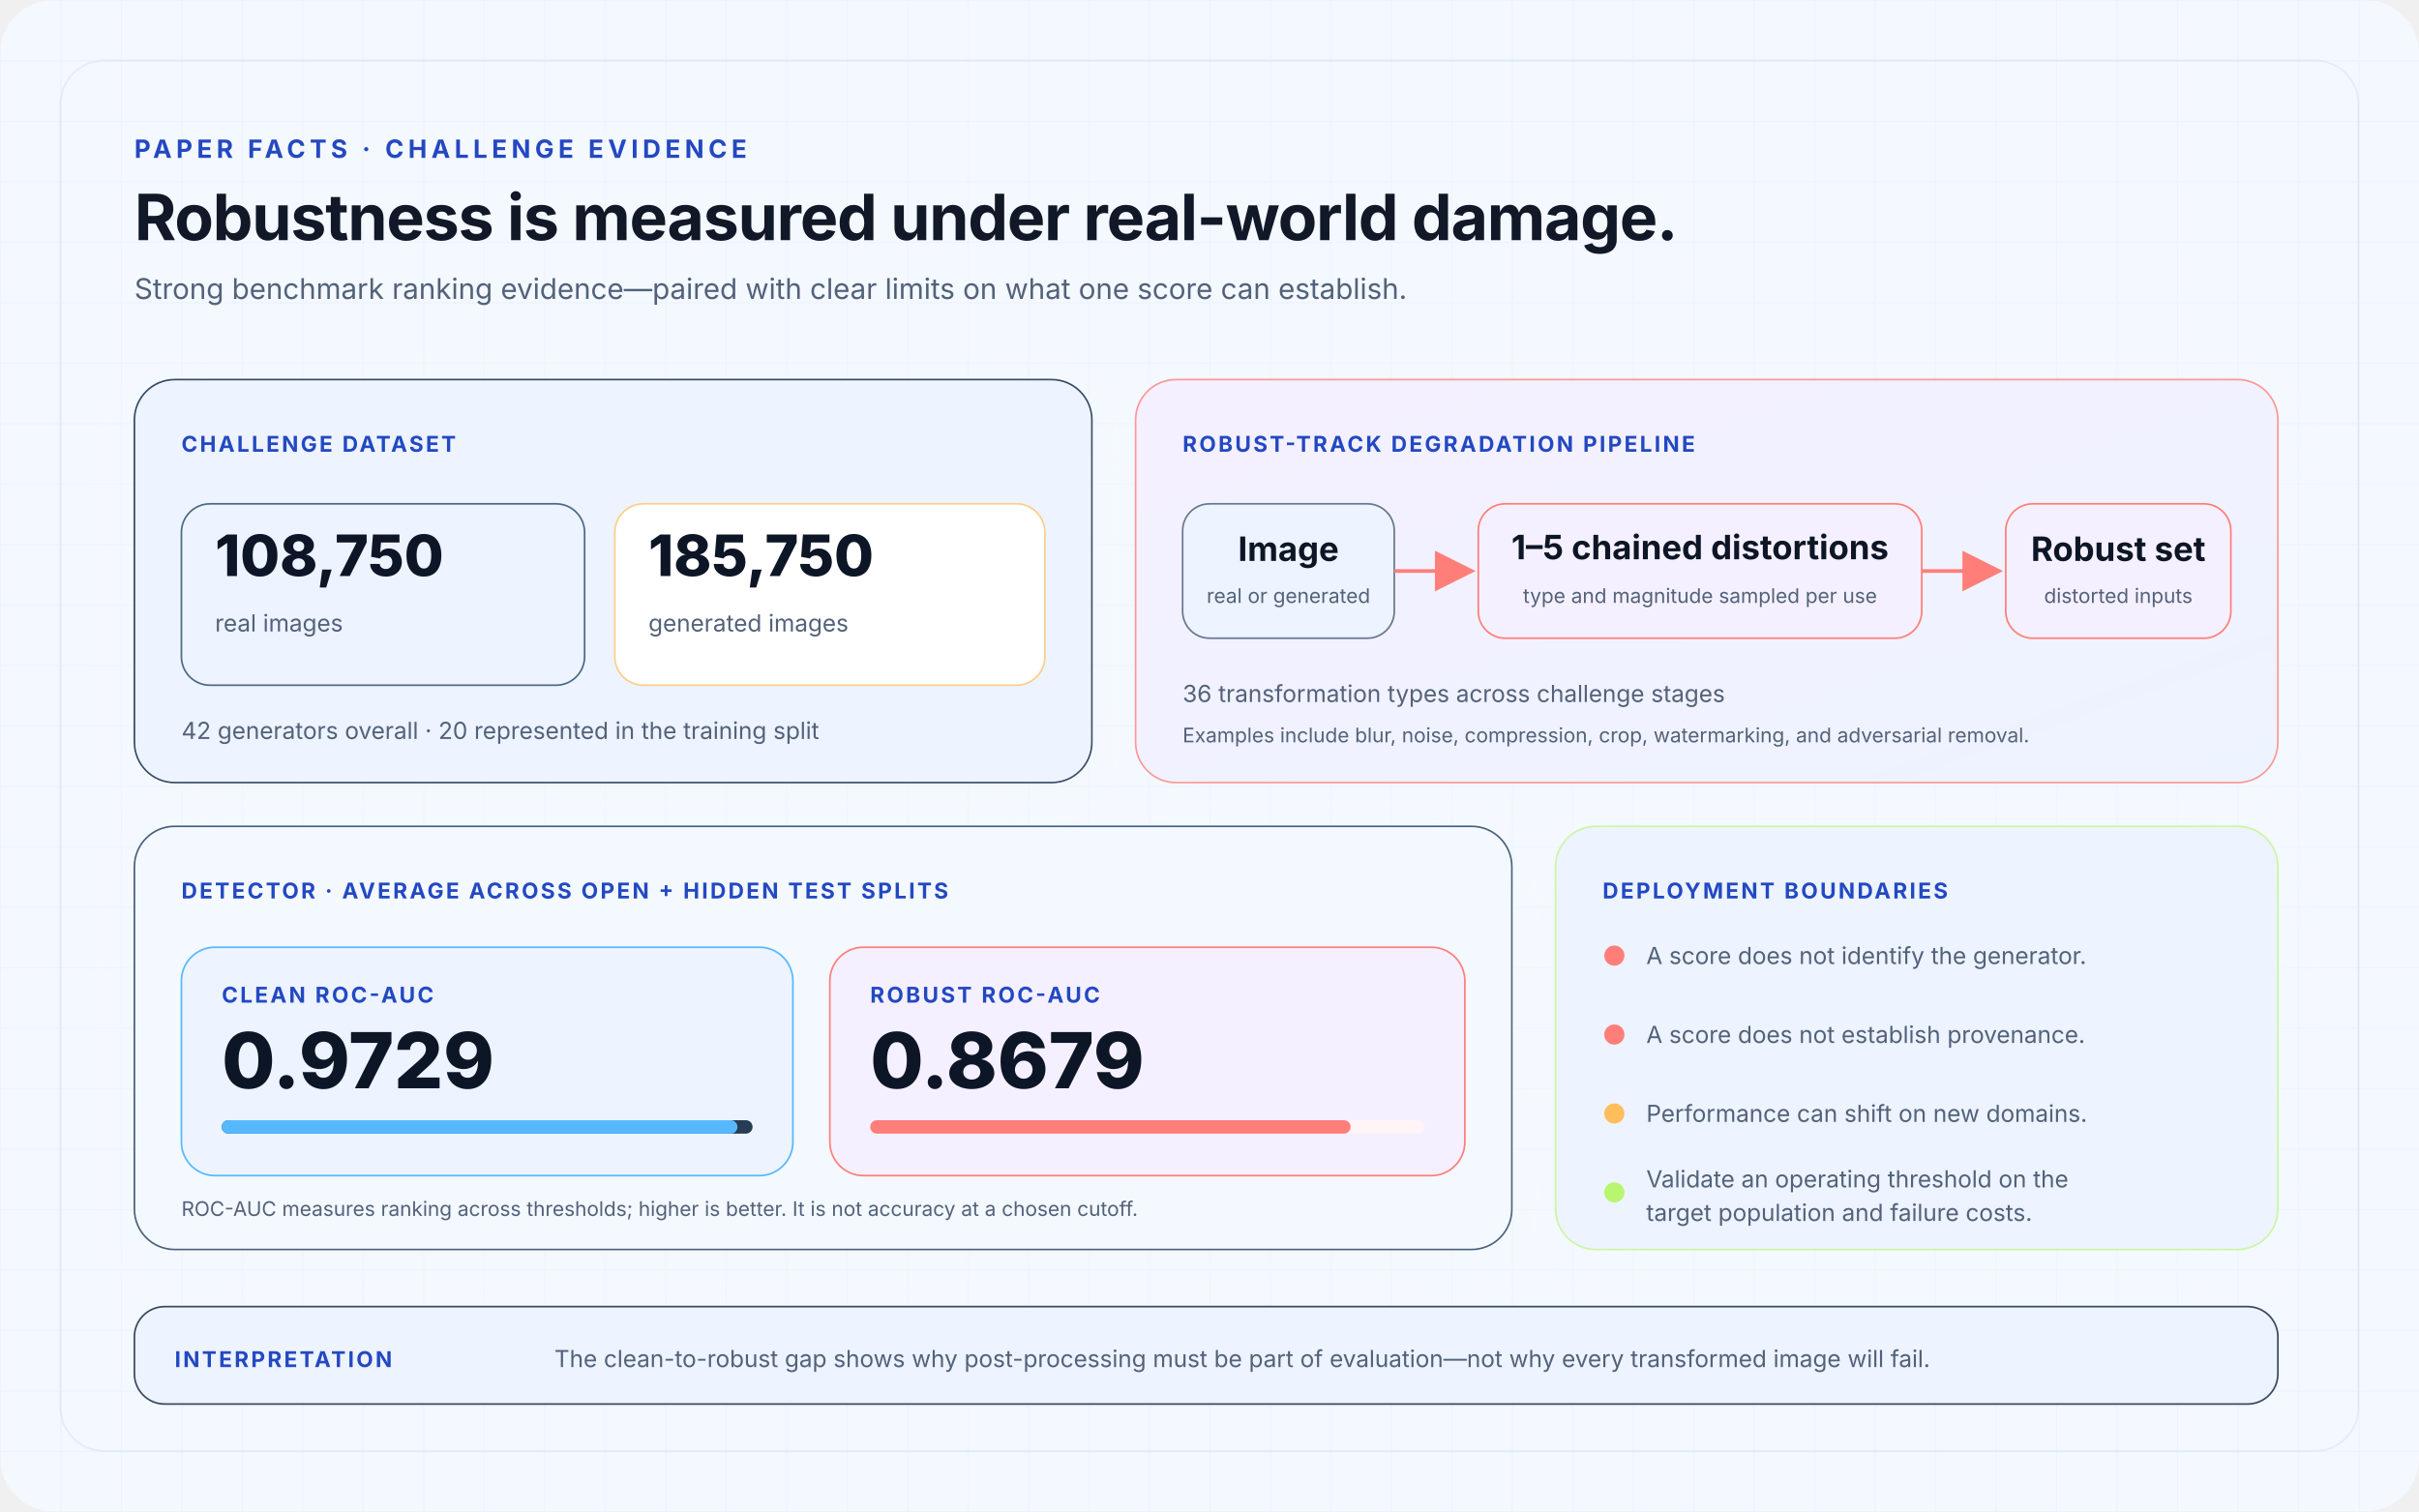
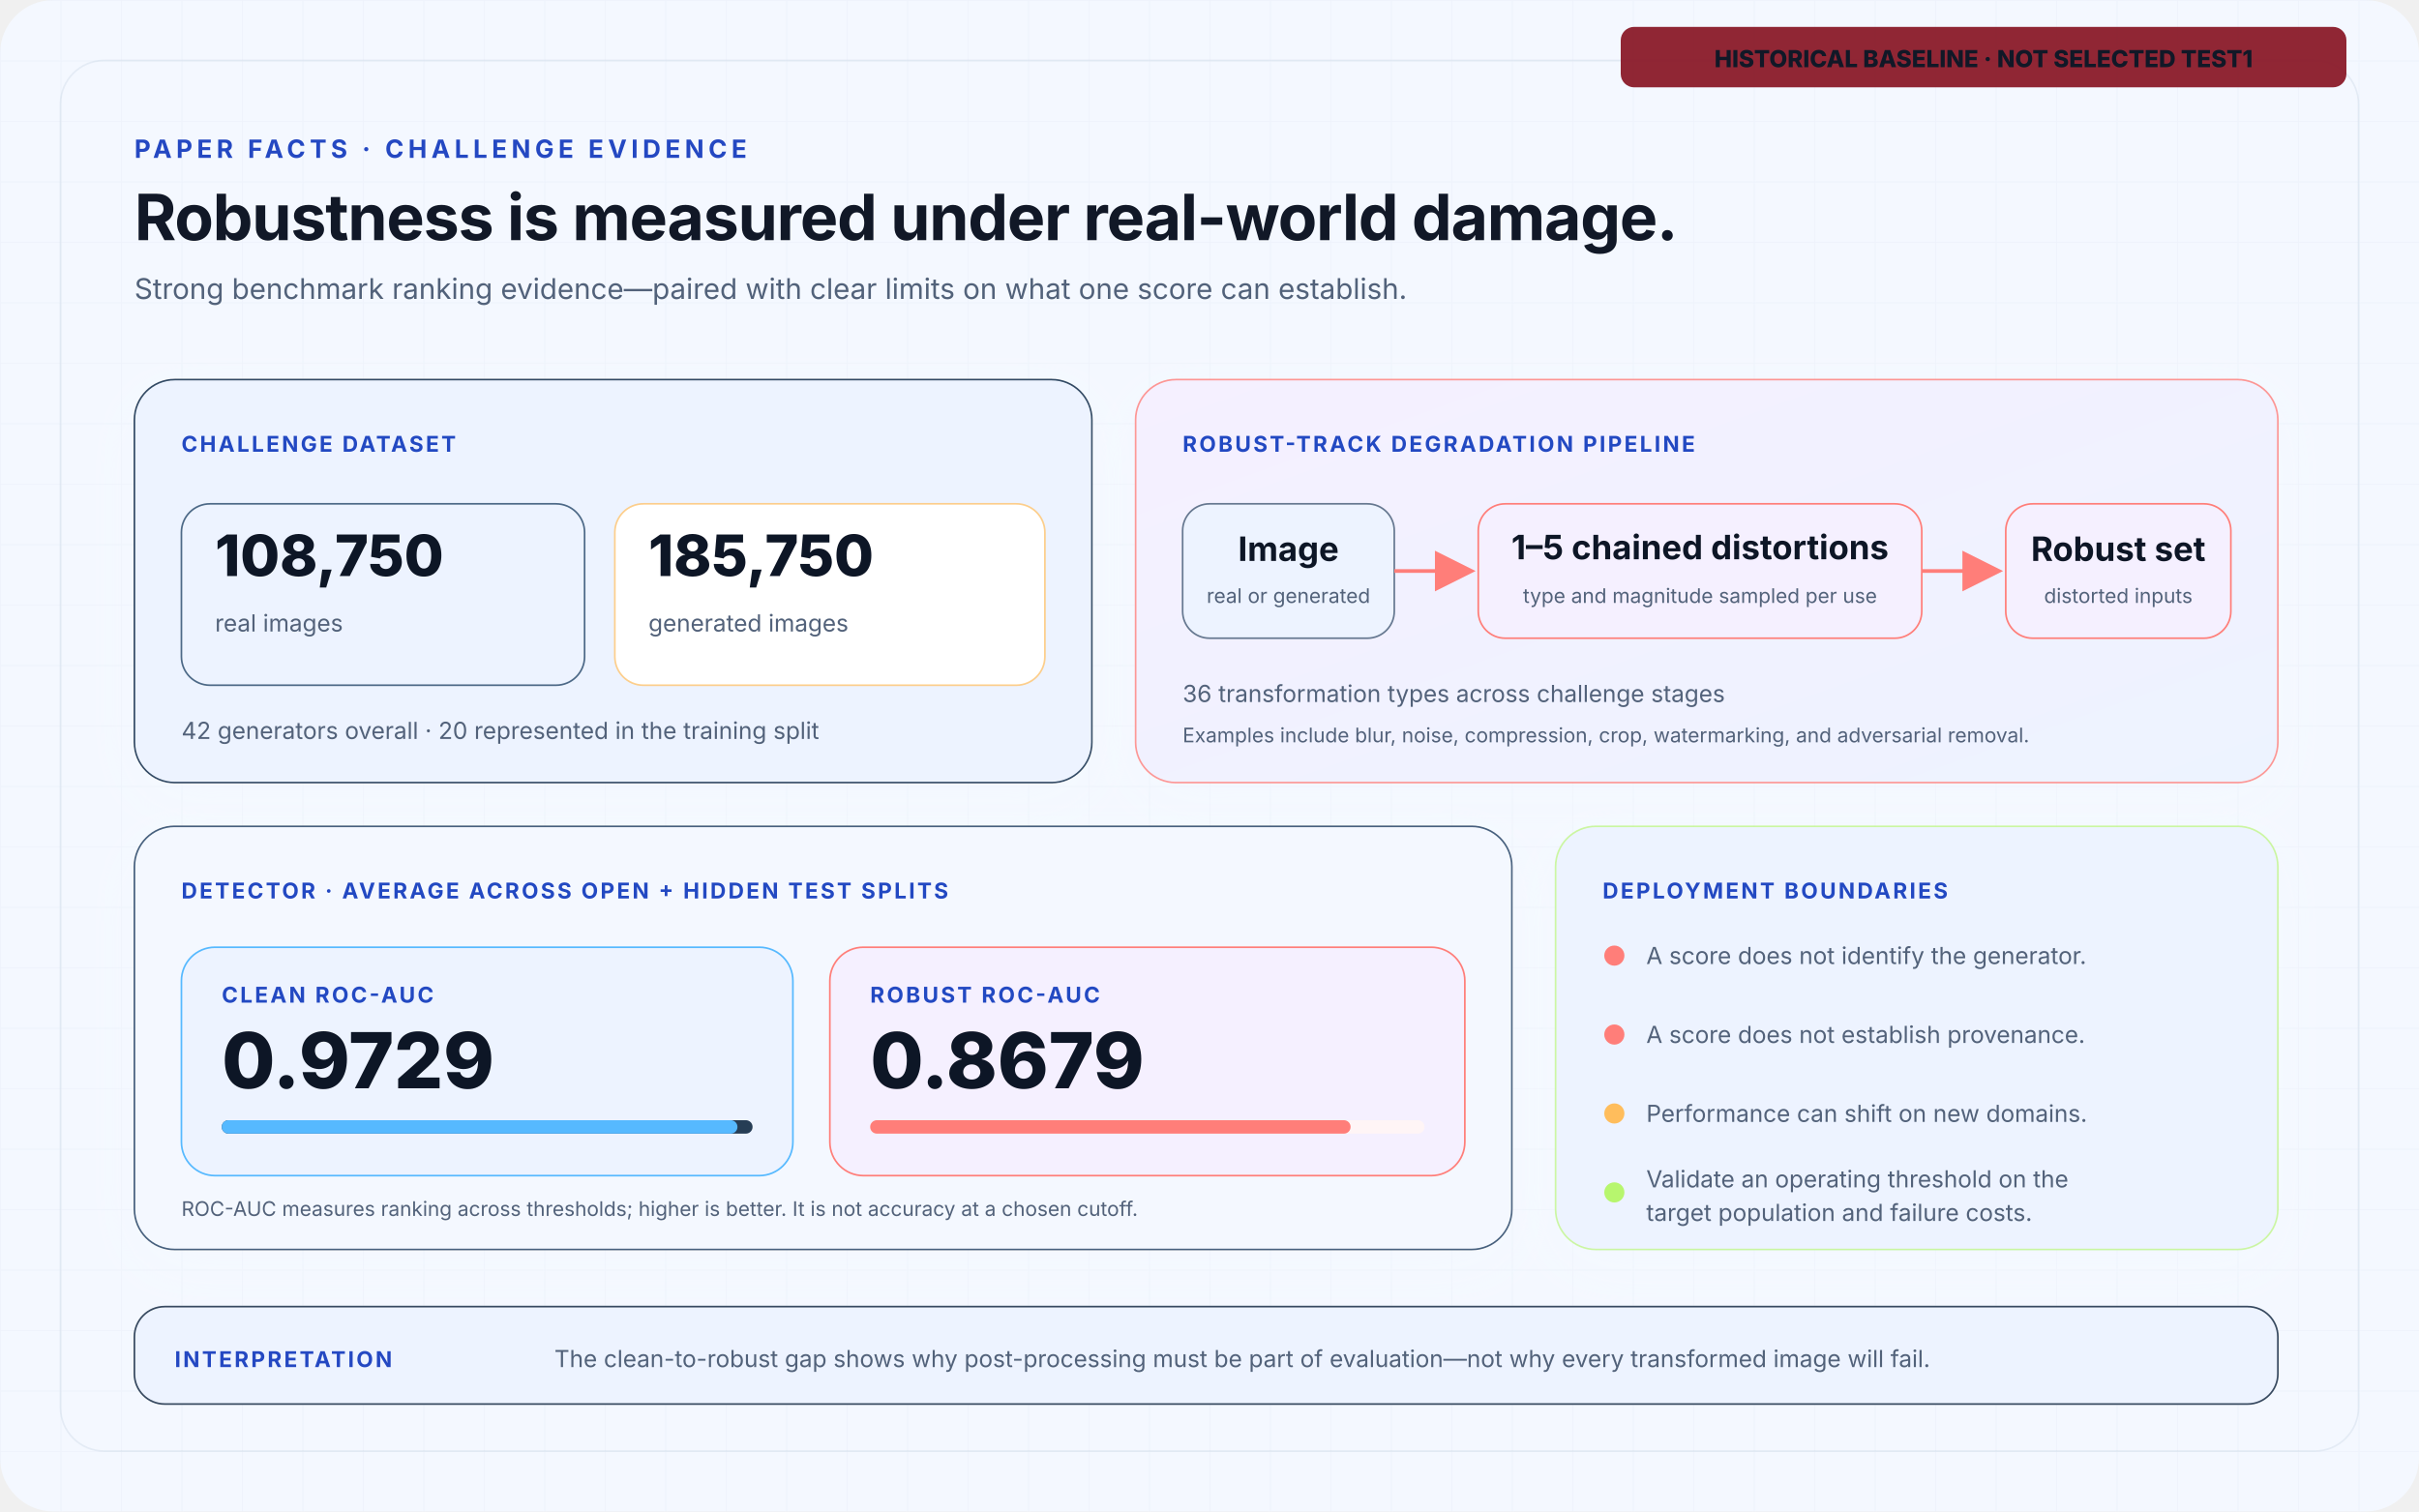
<svg xmlns="http://www.w3.org/2000/svg" width="1440" height="900" viewBox="0 0 1440 900" preserveAspectRatio="xMidYMid meet" role="img" aria-labelledby="title desc">
  <defs>
    <linearGradient id="bg" x1="0" y1="0" x2="1" y2="1">
      <stop offset="0" stop-color="#f4f8ff" />
      <stop offset="1" stop-color="#f4f8ff" />
    </linearGradient>
    <linearGradient id="coral" x1="0" y1="0" x2="1" y2="1">
      <stop offset="0" stop-color="#f5f0ff" />
      <stop offset="1" stop-color="#edf3ff" />
    </linearGradient>
    <filter id="shadow" x="-20%" y="-20%" width="140%" height="140%">
      <feDropShadow dx="0" dy="10" stdDeviation="18" flood-color="#f4f8ff" flood-opacity="0.48" />
    </filter>
    <marker id="arrow" markerWidth="11" markerHeight="11" refX="9" refY="5.5" orient="auto">
      <path d="M0 0L11 5.5L0 11Z" fill="#ff7e79" />
    </marker>
    <pattern id="grid" width="36" height="36" patternUnits="userSpaceOnUse">
      <path d="M36 0H0V36" fill="none" stroke="#87a0bf" stroke-opacity="0.055" />
    </pattern>
    <style>
      text{font-family:Inter,ui-sans-serif,system-ui,-apple-system,"Segoe UI",sans-serif}
      .kicker{font-size:15px;font-weight:700;letter-spacing:2.6px;fill:#8fa4be}
      .title{font-size:38px;font-weight:730;fill:#f5f8fc;letter-spacing:-.6px}
      .sub{font-size:17px;fill:#a9bbcf}
      .label{font-size:13px;font-weight:750;letter-spacing:1.35px}
      .stat{font-size:34px;font-weight:760;fill:#f7faff}
      .head{font-size:20px;font-weight:720;fill:#f4f7fc}
      .body{font-size:14px;fill:#b4c4d6}
      .mini{font-size:12px;fill:#9aadc3}
    </style>
    <style>
      text,tspan{fill:#111827}
      .eyebrow,.kicker,.stage,.role,.step,.label,.section{fill:#2448c2}
      .subtitle,.body,.small,.mini,.note,.sub,.tiny{fill:#52627a}
      .headline,.title,.laneTitle,.lane-title,.card-title,.cardTitle,.boxTitle,.actor,.head,.strong,.stat,.value,.formula,.eq,.prob,.state{fill:#111827}
      .mono,.monoText,.chip,.number,.num,.code,.dim{fill:#253651}
    </style>
  </defs>
  <rect width="1440" height="900" rx="32" fill="url(#bg)" />
  <rect width="1440" height="900" rx="32" fill="url(#grid)" />
  <rect x="36" y="36" width="1368" height="828" rx="26" fill="none" stroke="#8ba2bd" stroke-opacity="0.16" />
  <text x="80" y="94" class="kicker">PAPER FACTS · CHALLENGE EVIDENCE</text>
  <text x="80" y="143" class="title">Robustness is measured under real-world damage.</text>
  <text x="80" y="178" class="sub">Strong benchmark ranking evidence—paired with clear limits on what one score can establish.</text>
  <g transform="translate(80 226)" filter="url(#shadow)">
    <rect width="570" height="240" rx="24" fill="#edf3ff" stroke="#334b65" />
    <text x="28" y="43" class="label" fill="#8fa9c5">CHALLENGE DATASET</text>
    <g transform="translate(28 74)">
      <rect width="240" height="108" rx="17" fill="#edf3ff" stroke="#4d6987" />
      <text x="20" y="43" class="stat">108,750</text>
      <text x="20" y="76" class="body">real images</text>
    </g>
    <g transform="translate(286 74)">
      <rect width="256" height="108" rx="17" fill="#ffffff" stroke="#ffbd5c" stroke-opacity=".7" />
      <text x="20" y="43" class="stat">185,750</text>
      <text x="20" y="76" class="body">generated images</text>
    </g>
    <text x="28" y="214" class="body">42 generators overall  ·  20 represented in the training split</text>
  </g>
  <g transform="translate(676 226)" filter="url(#shadow)">
    <rect width="680" height="240" rx="24" fill="url(#coral)" stroke="#ff7e79" stroke-opacity=".8" />
    <text x="28" y="43" class="label" fill="#ff9d98">ROBUST-TRACK DEGRADATION PIPELINE</text>
    <g transform="translate(28 74)">
      <rect width="126" height="80" rx="16" fill="#edf3ff" stroke="#667890" />
      <text x="63" y="34" class="head" text-anchor="middle">Image</text>
      <text x="63" y="59" class="mini" text-anchor="middle">real or generated</text>
    </g>
    <path d="M154 114H198" stroke="#ff7e79" stroke-width="2.2" marker-end="url(#arrow)" />
    <g transform="translate(204 74)">
      <rect width="264" height="80" rx="16" fill="#f5f0ff" stroke="#ff7e79" />
      <text x="132" y="33" class="head" text-anchor="middle">1–5 chained distortions</text>
      <text x="132" y="59" class="mini" text-anchor="middle">type and magnitude sampled per use</text>
    </g>
    <path d="M468 114H512" stroke="#ff7e79" stroke-width="2.2" marker-end="url(#arrow)" />
    <g transform="translate(518 74)">
      <rect width="134" height="80" rx="16" fill="#f5f0ff" stroke="#ff7e79" />
      <text x="67" y="34" class="head" text-anchor="middle">Robust set</text>
      <text x="67" y="59" class="mini" text-anchor="middle">distorted inputs</text>
    </g>
    <text x="28" y="192" class="body">36 transformation types across challenge stages</text>
    <text x="28" y="216" class="mini">Examples include blur, noise, compression, crop, watermarking, and adversarial removal.</text>
  </g>
  <g transform="translate(80 492)" filter="url(#shadow)">
    <rect width="820" height="252" rx="24" fill="#f4f8ff" stroke="#46617e" />
    <text x="28" y="43" class="label" fill="#8fa9c5">DETECTOR · AVERAGE ACROSS OPEN + HIDDEN TEST SPLITS</text>
    <g transform="translate(28 72)">
      <rect width="364" height="136" rx="20" fill="#edf3ff" stroke="#56b9ff" />
      <text x="24" y="33" class="label" fill="#70c7ff">CLEAN ROC-AUC</text>
      <text x="24" y="84" font-size="46" font-weight="780" fill="#f7fbff">0.9729</text>
      <rect x="24" y="103" width="316" height="8" rx="4" fill="#263c55" />
      <rect x="24" y="103" width="307" height="8" rx="4" fill="#56b9ff" />
    </g>
    <g transform="translate(414 72)">
      <rect width="378" height="136" rx="20" fill="#f5f0ff" stroke="#ff7e79" />
      <text x="24" y="33" class="label" fill="#ff9d98">ROBUST ROC-AUC</text>
      <text x="24" y="84" font-size="46" font-weight="780" fill="#f7fbff">0.8679</text>
      <rect x="24" y="103" width="330" height="8" rx="4" fill="#fff5f6" />
      <rect x="24" y="103" width="286" height="8" rx="4" fill="#ff7e79" />
    </g>
    <text x="28" y="232" class="mini">ROC-AUC measures ranking across thresholds; higher is better. It is not accuracy at a chosen cutoff.</text>
  </g>
  <g transform="translate(926 492)" filter="url(#shadow)">
    <rect width="430" height="252" rx="24" fill="#edf3ff" stroke="#b7f66e" stroke-opacity=".65" />
    <text x="28" y="43" class="label" fill="#b7f66e">DEPLOYMENT BOUNDARIES</text>
    <g transform="translate(28 70)">
      <circle cx="7" cy="7" r="6" fill="#ff7e79" />
      <text x="26" y="12" class="body">A score does not identify the generator.</text>
      <circle cx="7" cy="54" r="6" fill="#ff7e79" />
      <text x="26" y="59" class="body">A score does not establish provenance.</text>
      <circle cx="7" cy="101" r="6" fill="#ffbd5c" />
      <text x="26" y="106" class="body">Performance can shift on new domains.</text>
      <circle cx="7" cy="148" r="6" fill="#b7f66e" />
      <text x="26" y="145" class="body">Validate an operating threshold on the</text>
      <text x="26" y="165" class="body">target population and failure costs.</text>
    </g>
  </g>
  <g transform="translate(80 778)">
    <rect width="1276" height="58" rx="18" fill="#edf3ff" stroke="#384a60" />
    <text x="24" y="36" class="label" fill="#ff9d98">INTERPRETATION</text>
    <text x="250" y="36" class="body">The clean-to-robust gap shows why post-processing must be part of evaluation—not why every transformed image will fail.</text>
  </g>
+   <g aria-label="Historical baseline notice" pointer-events="none">
+     <rect x="67%" y="16" width="30%" height="36" rx="8" fill="#8b1d2c" opacity="0.96" />
+     <text x="82%" y="40" fill="#ffffff" font-family="Arial, sans-serif" font-size="14" font-weight="800" text-anchor="middle">HISTORICAL BASELINE · NOT SELECTED TEST1</text>
+   </g>
</svg>
